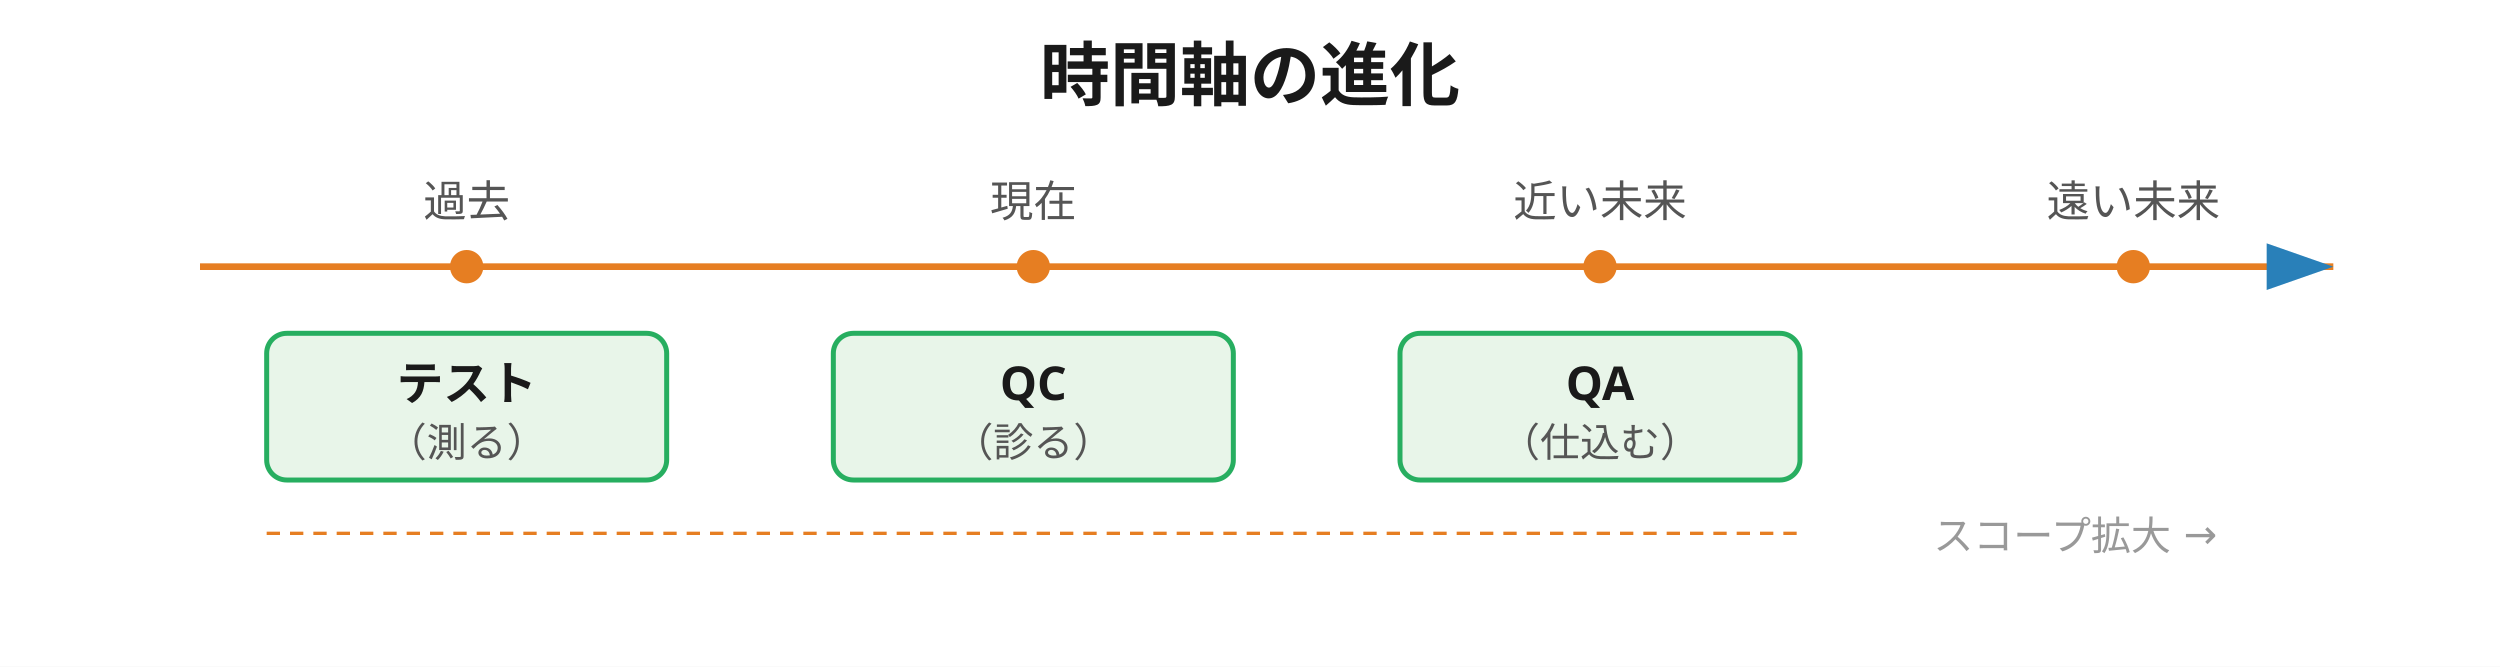
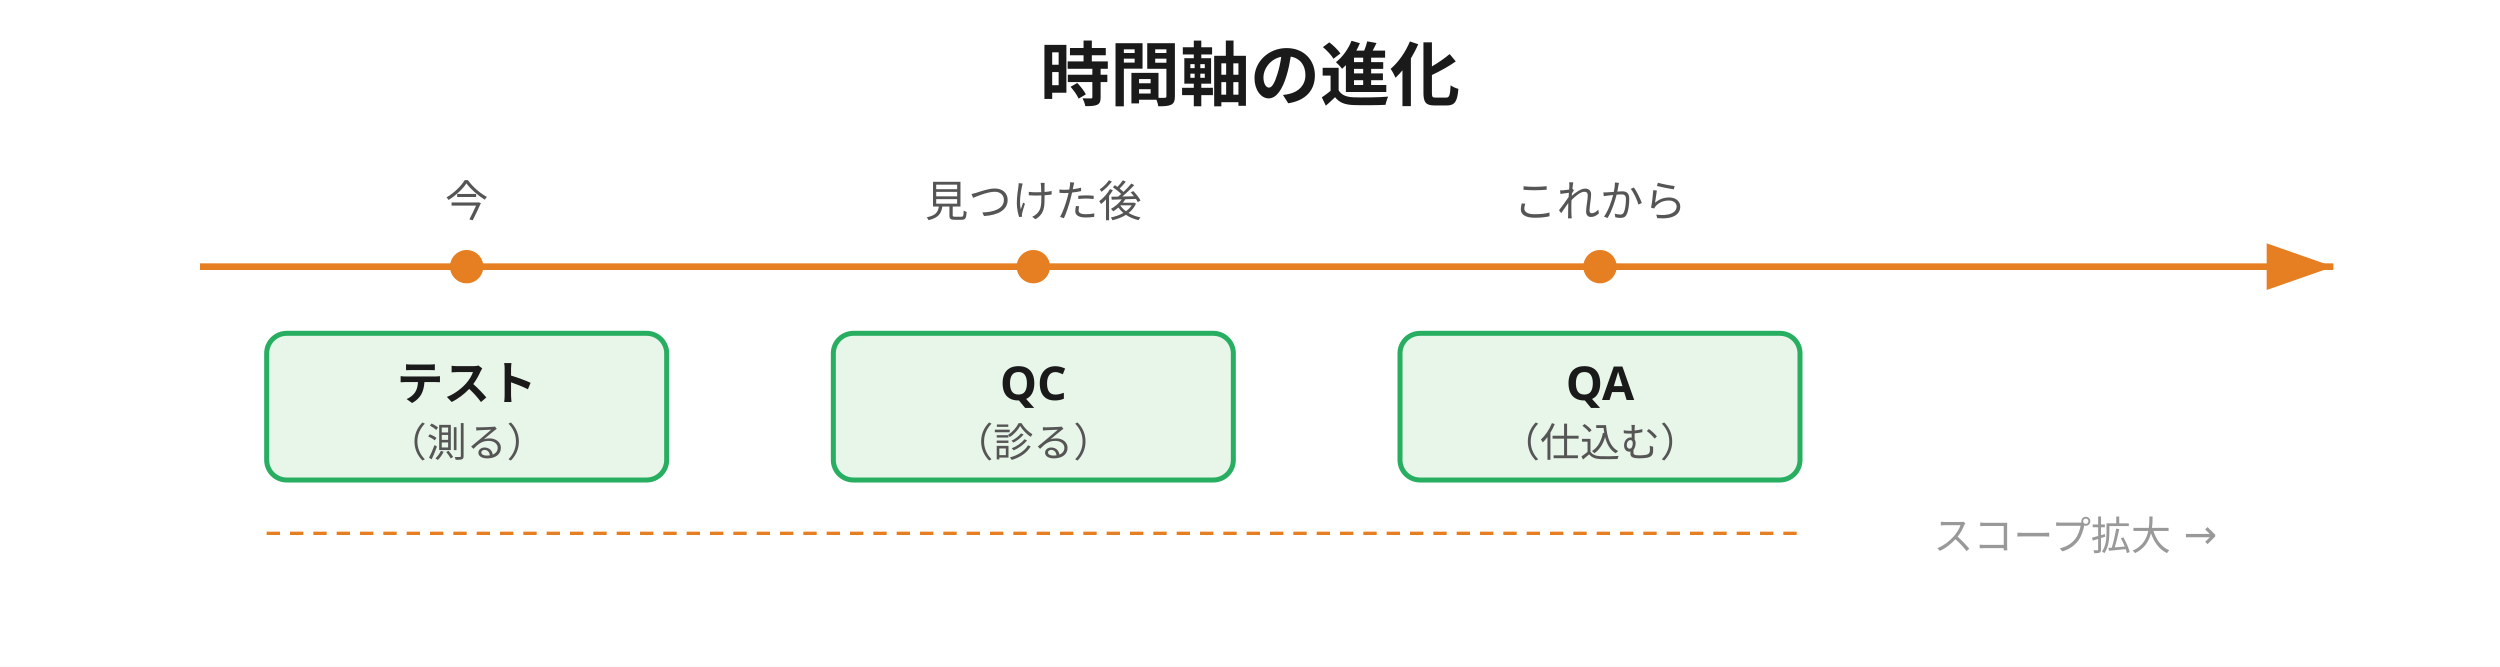
<svg xmlns="http://www.w3.org/2000/svg" viewBox="0 0 750 200" font-family="'Hiragino Sans', 'Hiragino Kaku Gothic ProN', sans-serif">
  <defs>
    <marker id="arrow" markerWidth="10" markerHeight="7" refX="10" refY="3.5" orient="auto">
-       <polygon points="0,0 10,3.5 0,7" fill="#2980B9" />
+       <polygon points="0,0 10,3.5 0,7" fill="#E67E22" />
    </marker>
  </defs>
  <rect width="750" height="200" fill="#ffffff" />
  <text x="375" y="30" text-anchor="middle" font-size="21" font-weight="bold" fill="#1a1a1a">時間軸の進化</text>
  <line x1="60" y1="80" x2="700" y2="80" stroke="#E67E22" stroke-width="2" marker-end="url(#arrow)" />
  <circle cx="140" cy="80" r="5" fill="#E67E22" />
  <circle cx="310" cy="80" r="5" fill="#E67E22" />
  <circle cx="480" cy="80" r="5" fill="#E67E22" />
-   <circle cx="640" cy="80" r="5" fill="#E67E22" />
-   <text x="140" y="65" text-anchor="middle" font-size="13" fill="#555">過去</text>
-   <text x="310" y="65" text-anchor="middle" font-size="13" fill="#555">現在</text>
-   <text x="480" y="65" text-anchor="middle" font-size="13" fill="#555">近い未来</text>
-   <text x="640" y="65" text-anchor="middle" font-size="13" fill="#555">遠い未来</text>
+   <text x="140" y="65" text-anchor="middle" font-size="13" fill="#555">今</text>
+   <text x="310" y="65" text-anchor="middle" font-size="13" fill="#555">見つけた後</text>
+   <text x="480" y="65" text-anchor="middle" font-size="13" fill="#555">これから</text>
  <rect x="80" y="100" width="120" height="44" rx="6" fill="#E8F5E9" stroke="#27AE60" stroke-width="1.5" />
  <text x="140" y="120" text-anchor="middle" font-size="14" font-weight="bold" fill="#1a1a1a">テスト</text>
  <text x="140" y="137" text-anchor="middle" font-size="12" fill="#555">（測る）</text>
  <rect x="250" y="100" width="120" height="44" rx="6" fill="#E8F5E9" stroke="#27AE60" stroke-width="1.5" />
  <text x="310" y="120" text-anchor="middle" font-size="14" font-weight="bold" fill="#1a1a1a">QC</text>
  <text x="310" y="137" text-anchor="middle" font-size="12" fill="#555">（診る）</text>
  <rect x="420" y="100" width="120" height="44" rx="6" fill="#E8F5E9" stroke="#27AE60" stroke-width="1.5" />
  <text x="480" y="120" text-anchor="middle" font-size="14" font-weight="bold" fill="#1a1a1a">QA</text>
  <text x="480" y="137" text-anchor="middle" font-size="12" fill="#555">（仕込む）</text>
  <line x1="80" y1="160" x2="540" y2="160" stroke="#E67E22" stroke-width="1" stroke-dasharray="4,3" />
  <text x="580" y="165" font-size="12" fill="#999">スコープ拡大 →</text>
</svg>
